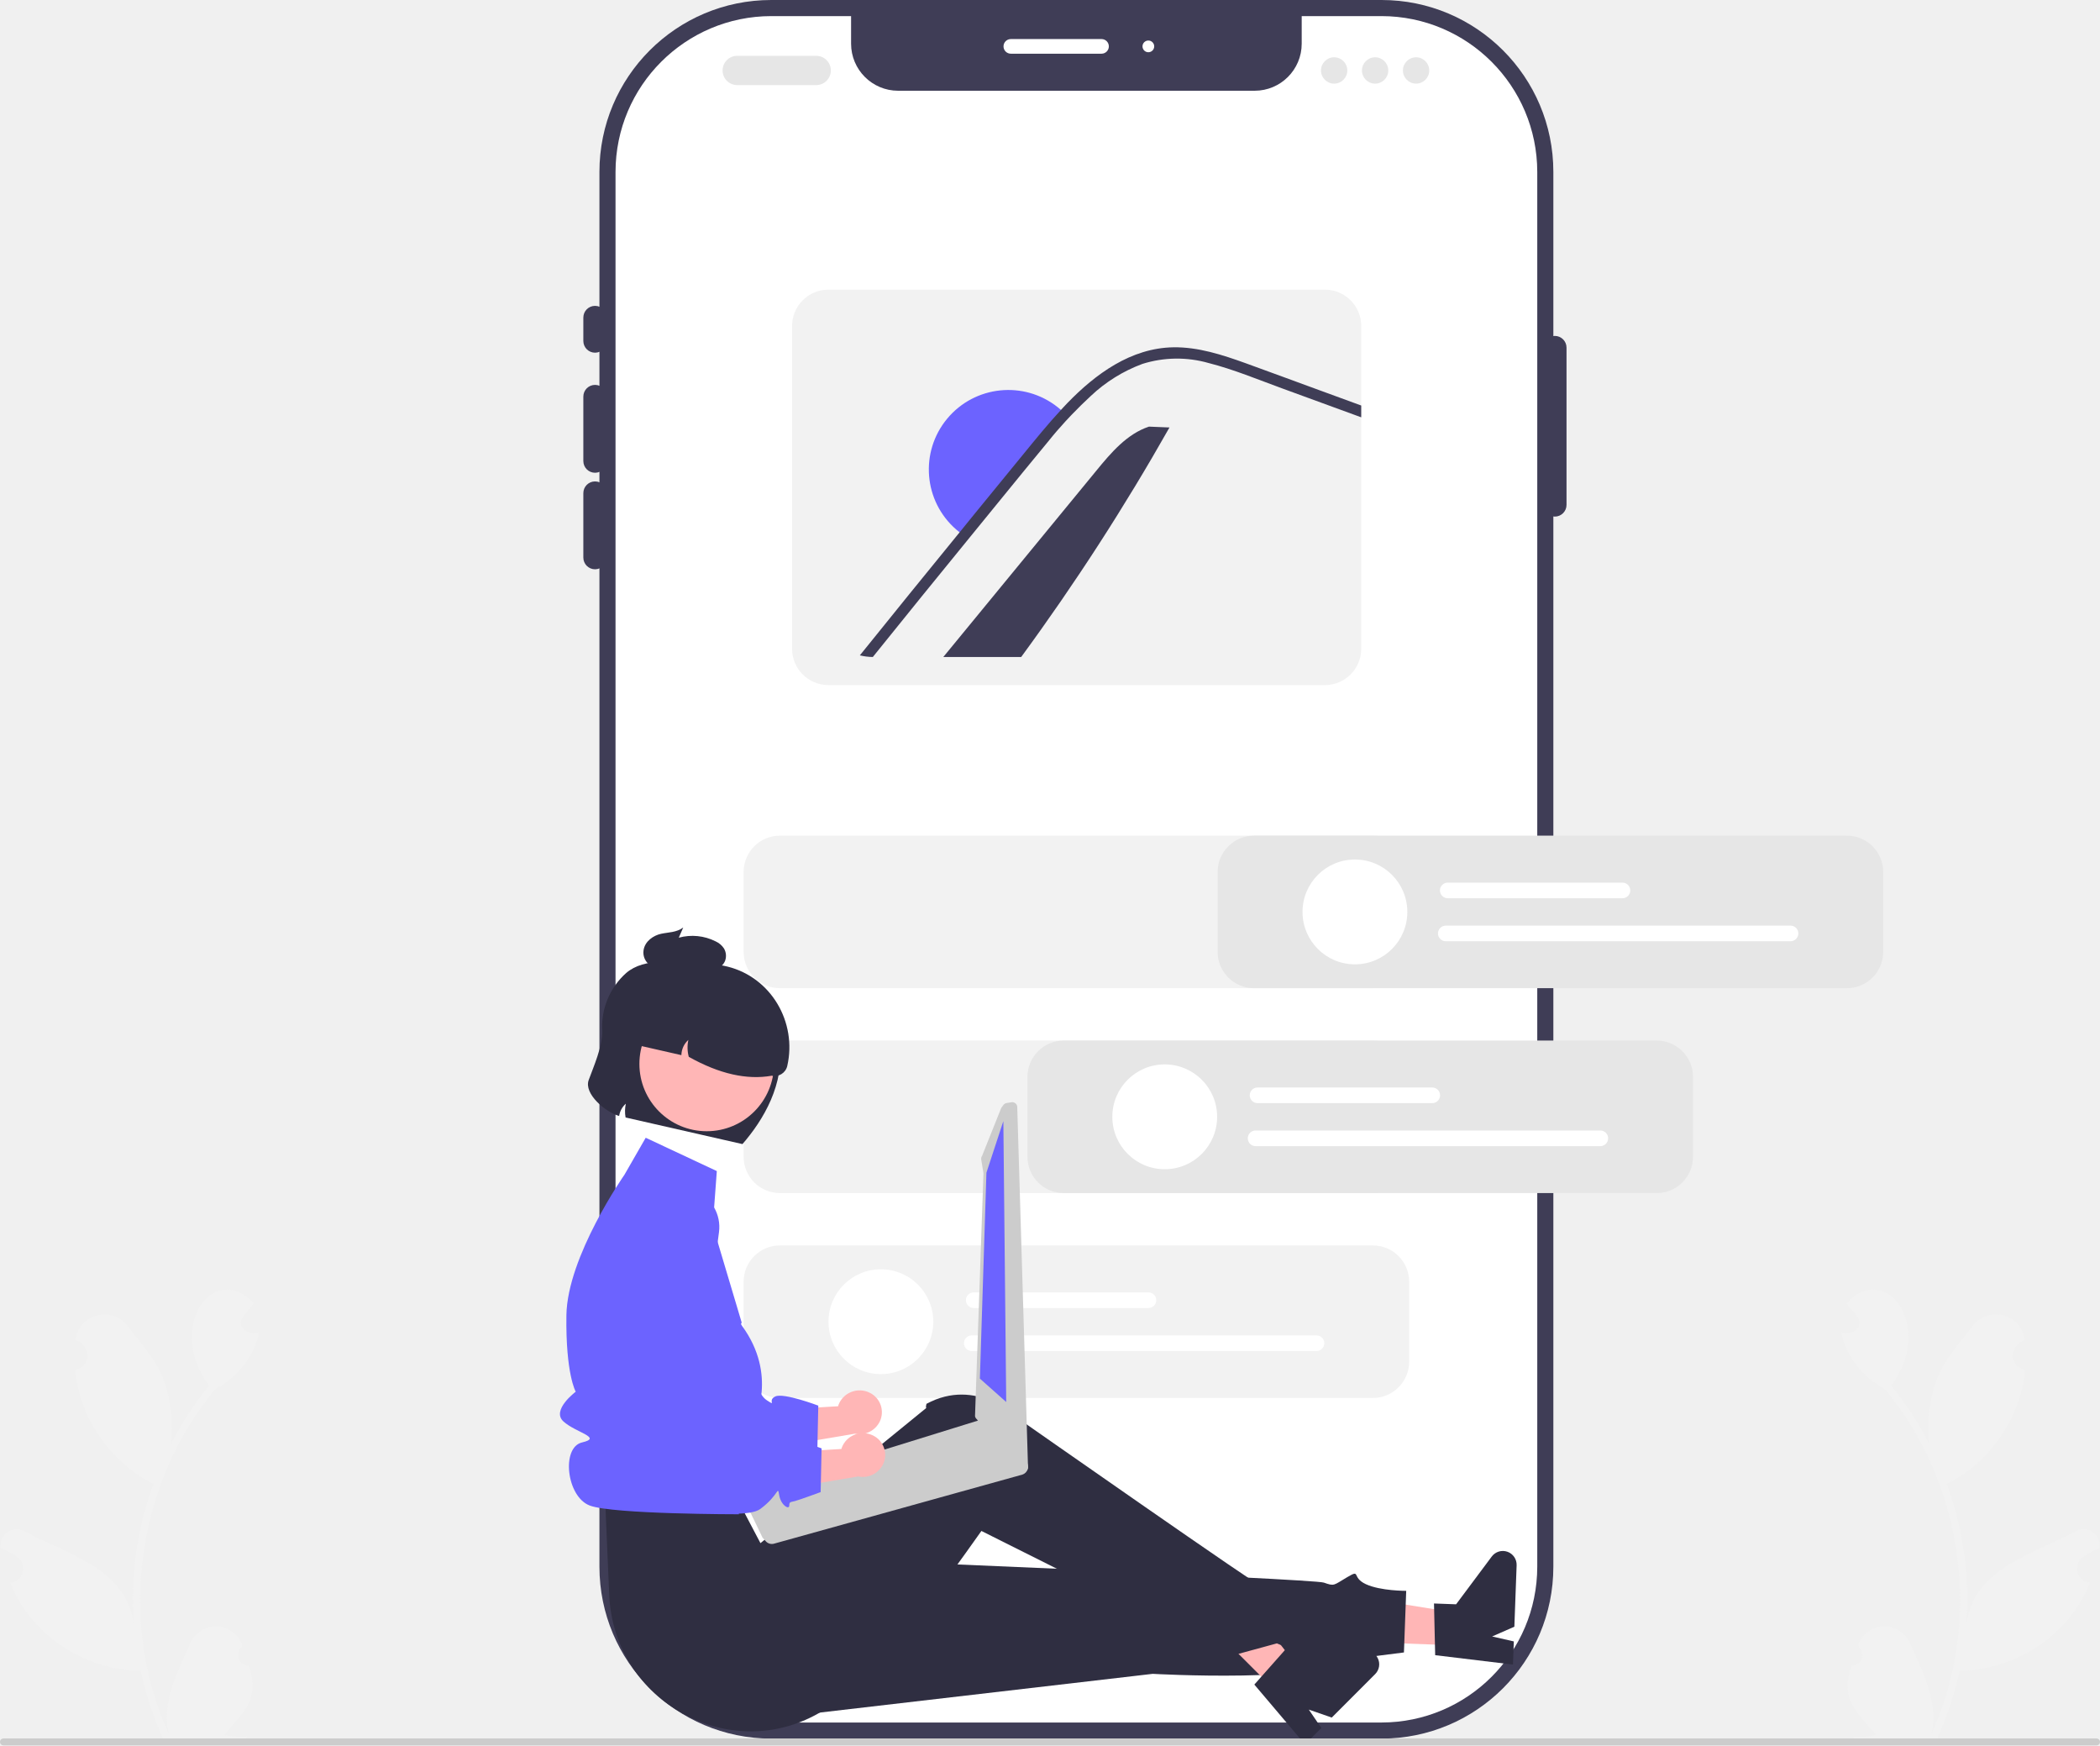
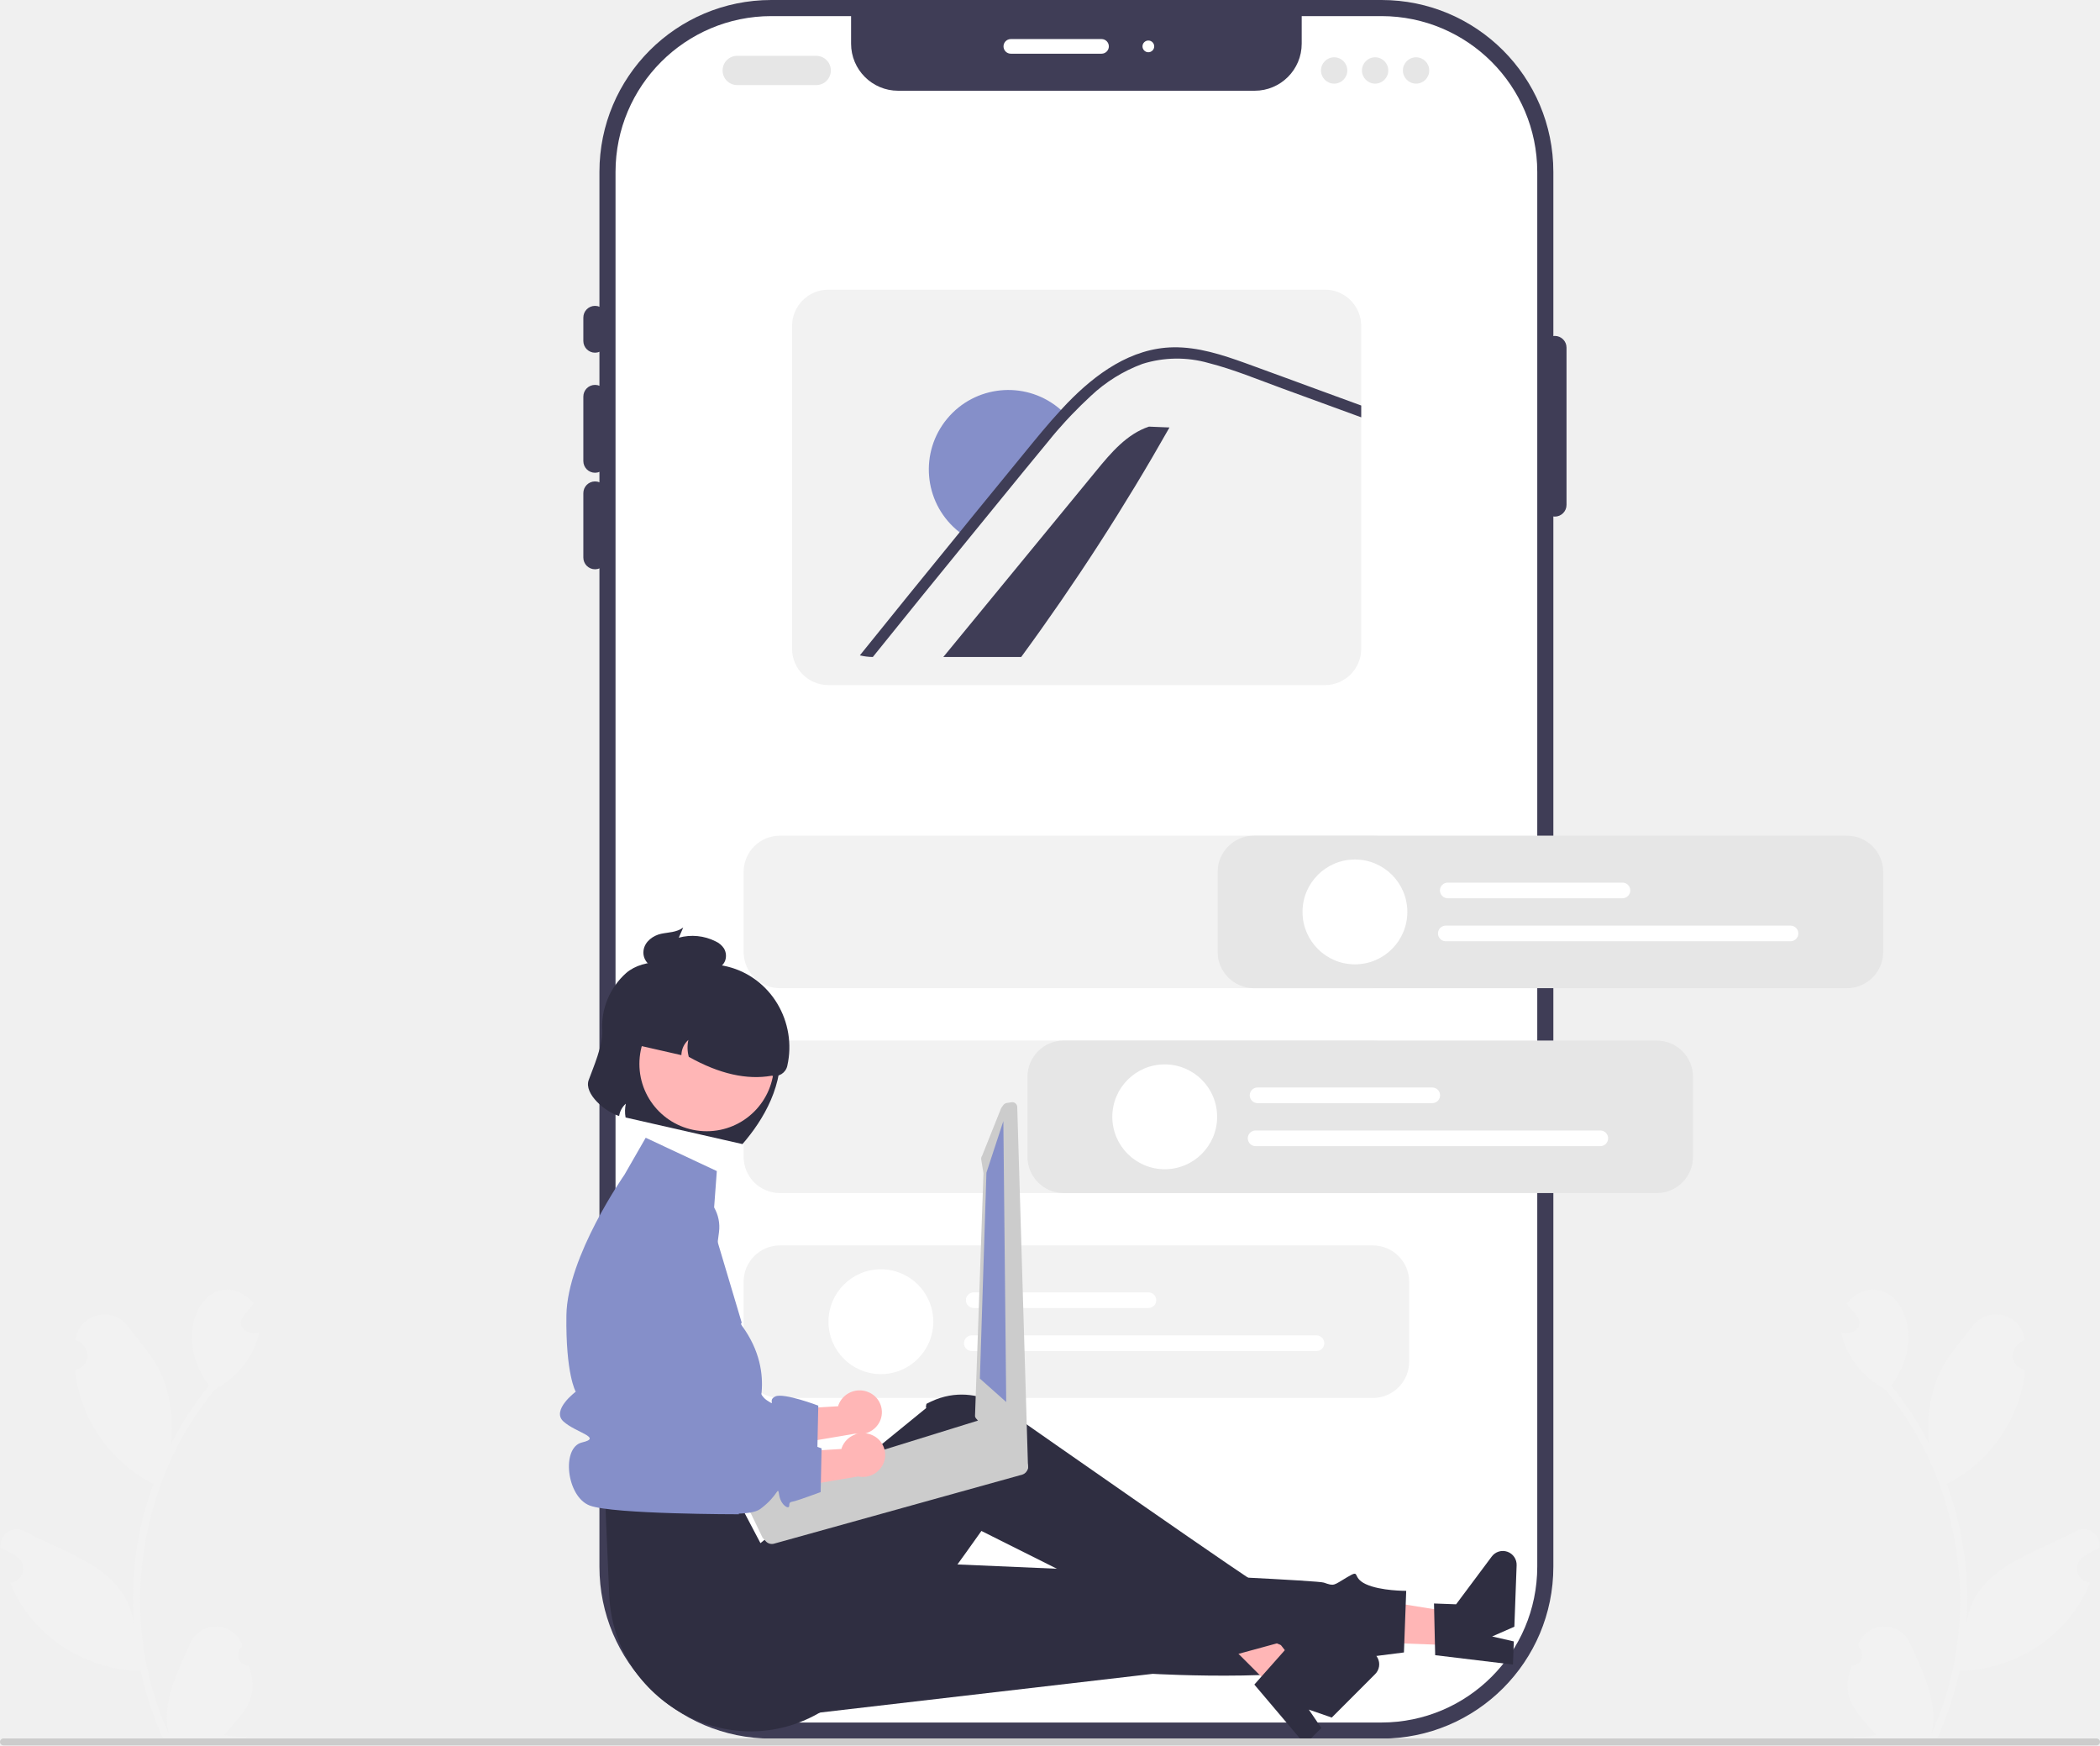
<svg xmlns="http://www.w3.org/2000/svg" data-name="Layer 1" width="717.67" height="596.329" viewBox="0 0 717.67 596.329">
  <rect x="204.855" width="326" height="594" rx="58.728" fill="#3f3d56" />
  <path d="M766.52,210.568v476.54a53.292,53.292,0,0,1-53.23,53.23h-208.54a53.292,53.292,0,0,1-53.23-53.23v-476.54a53.292,53.292,0,0,1,53.23-53.23h27.27v9.42a16.081,16.081,0,0,0,16.08,16.08h121.84a16.081,16.081,0,0,0,16.08-16.08v-9.42h27.27A53.292,53.292,0,0,1,766.52,210.568Z" transform="translate(-241.165 -151.8354)" fill="#fff" />
  <path d="M444.52,272.335a4.005,4.005,0,0,1-4-4v-8a4,4,0,0,1,8,0v8A4.005,4.005,0,0,1,444.52,272.335Z" transform="translate(-241.165 -151.8354)" fill="#3f3d56" />
  <path d="M444.52,313.357a4.005,4.005,0,0,1-4-4V287.335a4,4,0,0,1,8,0v22.021A4.005,4.005,0,0,1,444.52,313.357Z" transform="translate(-241.165 -151.8354)" fill="#3f3d56" />
  <path d="M444.52,346.335a4.005,4.005,0,0,1-4-4V320.314a4,4,0,0,1,8,0v22.021A4.005,4.005,0,0,1,444.52,346.335Z" transform="translate(-241.165 -151.8354)" fill="#3f3d56" />
  <path d="M772.52,328.335a4.005,4.005,0,0,1-4-4V270.602a4,4,0,0,1,8,0v53.733A4.005,4.005,0,0,1,772.52,328.335Z" transform="translate(-241.165 -151.8354)" fill="#3f3d56" />
  <path d="M617.612,170.181h-31a2.5,2.5,0,0,1,0-5h31a2.5,2.5,0,0,1,0,5Z" transform="translate(-241.165 -151.8354)" fill="#fff" />
  <circle cx="392.447" cy="15.846" r="2" fill="#fff" />
  <path d="M873.917,720.853a3.564,3.564,0,0,0,2.524-6.201c-.093-.356-.16-.612-.253-.968a9.575,9.575,0,0,1,17.749-.336c4.318,9.846,9.881,20.028,7.267,30.943,17.594-38.227,11.037-85.508-15.81-117.8-7.374-3.971-13.387-11.093-15.014-19.414,3.642,1.195,8.14-1.8,5.374-5.598-1.197-1.45-2.405-2.889-3.602-4.339,13.65-14.818,30.301,8.108,15.31,28.074a114.265,114.265,0,0,1,13.024,19.951,48.043,48.043,0,0,1,2.656-22.342c2.682-6.649,7.775-12.276,12.252-18.044,5.443-7.029,16.813-3.918,17.639,4.928-5.069,1.72-5.659,9.071.166,10.02-1.367,16.483-11.982,31.721-26.732,39.085a114.71,114.71,0,0,1,6.725,47.885c2.435-19.011,22.771-23.812,36.944-31.494a5.549,5.549,0,0,1,8.516,5.54,32.051,32.051,0,0,0-5.589,3.017,4.844,4.844,0,0,0,2.335,8.821c-7.011,17.839-25.462,29.949-44.529,30.064a117.929,117.929,0,0,1-7.701,23.201l-28.298.269c-.104-.313-.199-.637-.293-.951a32.153,32.153,0,0,0,7.826-.541c-7.008-8.139-12.407-12.274-8.483-23.767Z" transform="translate(-241.165 -151.8354)" fill="#f2f2f2" />
  <path d="M326.162,720.853a3.564,3.564,0,0,1-2.524-6.201c.093-.356.16-.612.253-.968a9.575,9.575,0,0,0-17.749-.336c-4.318,9.846-9.881,20.028-7.267,30.943-17.594-38.227-11.037-85.508,15.81-117.8,7.374-3.971,13.387-11.093,15.014-19.414-3.642,1.195-8.14-1.8-5.374-5.598,1.197-1.45,2.405-2.889,3.602-4.339-13.65-14.818-30.301,8.108-15.31,28.074a114.265,114.265,0,0,0-13.024,19.951,48.043,48.043,0,0,0-2.656-22.342c-2.682-6.649-7.775-12.276-12.252-18.044-5.443-7.029-16.813-3.918-17.639,4.928,5.069,1.72,5.659,9.071-.166,10.02,1.367,16.483,11.982,31.721,26.732,39.085a114.71,114.71,0,0,0-6.725,47.885c-2.435-19.011-22.771-23.812-36.944-31.494a5.549,5.549,0,0,0-8.516,5.54,32.051,32.051,0,0,1,5.589,3.017,4.844,4.844,0,0,1-2.335,8.821c7.011,17.839,25.462,29.949,44.529,30.064a117.929,117.929,0,0,0,7.701,23.201l28.298.269c.104-.313.199-.637.293-.951a32.153,32.153,0,0,1-7.826-.541c7.008-8.139,12.407-12.274,8.483-23.767Z" transform="translate(-241.165 -151.8354)" fill="#f2f2f2" />
  <path d="M520.106,180.908h-27a5,5,0,0,1,0-10h27a5,5,0,0,1,0,10Z" transform="translate(-241.165 -151.8354)" fill="#e6e6e6" />
  <circle cx="455.941" cy="24.073" r="4.5" fill="#e6e6e6" />
  <circle cx="469.941" cy="24.073" r="4.5" fill="#e6e6e6" />
  <circle cx="483.941" cy="24.073" r="4.5" fill="#e6e6e6" />
  <path d="M693.959,250.793h-169.7a12.417,12.417,0,0,0-12.4,12.4v110.31a12.417,12.417,0,0,0,12.4,12.4h169.7a12.411,12.411,0,0,0,12.4-12.4v-110.31A12.411,12.411,0,0,0,693.959,250.793Z" transform="translate(-241.165 -151.8354)" fill="#f2f2f2" />
  <path d="M640.832,297.884a791.404,791.404,0,0,1-50.682,78.42H563.538q26.146-31.853,52.332-63.706c5.008-6.114,10.443-12.52,17.955-15.005Z" transform="translate(-241.165 -151.8354)" fill="#3f3d56" />
-   <path d="M605.466,293.536c-2.776,2.892-5.435,5.901-7.939,9.026-5.513,6.638-10.948,13.335-16.402,20.013-3.397,4.154-6.794,8.308-10.152,12.462a24.789,24.789,0,0,1-3.028-2.29A27.161,27.161,0,0,1,602.651,290.974,25.035,25.035,0,0,1,605.466,293.536Z" transform="translate(-241.165 -151.8354)" fill="#6c63ff" />
+   <path d="M605.466,293.536c-2.776,2.892-5.435,5.901-7.939,9.026-5.513,6.638-10.948,13.335-16.402,20.013-3.397,4.154-6.794,8.308-10.152,12.462a24.789,24.789,0,0,1-3.028-2.29A27.161,27.161,0,0,1,602.651,290.974,25.035,25.035,0,0,1,605.466,293.536Z" transform="translate(-241.165 -151.8354)" fill="#858FC9" />
  <path d="M706.359,290.382v4.03l-1.8-.66-25.33-9.26c-8.25-3.01-16.48-6.45-25-8.62a39.402,39.402,0,0,0-22.64.29,51.95,51.95,0,0,0-17.64,10.95c-2.25,2.08-4.43,4.21-6.54,6.42-.69.73-1.38,1.46-2.06,2.19-2.04,2.22-4.01,4.49-5.88,6.84-5.51,6.64-10.95,13.34-16.4,20.01-3.4,4.16-6.8,8.31-10.16,12.46q-16.83,20.595-33.46,41.27a19.537,19.537,0,0,1-4.43-.56q16.965-21.075,34.09-42.04.39-.48.78-.96c1.34-1.67,2.71-3.35,4.07-5.02q8.535-10.455,17.08-20.89c4.14-5.06,8.25-10.14,12.71-14.94.27-.31.55-.61.84-.92.43-.46.86-.91,1.3-1.38,9.69-10.01,21.78-18.86,36.26-19.1,8.52-.13,16.75,2.57,24.67,5.42,8.53,3.09,17.03,6.23,25.55,9.35Z" transform="translate(-241.165 -151.8354)" fill="#3f3d56" />
  <path d="M710.35,629.454H507.691a12.413,12.413,0,0,1-12.399-12.399V589.742a12.413,12.413,0,0,1,12.399-12.399H710.35a12.413,12.413,0,0,1,12.399,12.399v27.313A12.413,12.413,0,0,1,710.35,629.454Z" transform="translate(-241.165 -151.8354)" fill="#f2f2f2" />
  <path d="M710.35,489.454H507.691a12.413,12.413,0,0,1-12.399-12.399V449.742a12.413,12.413,0,0,1,12.399-12.399H710.35a12.413,12.413,0,0,1,12.399,12.399v27.313A12.413,12.413,0,0,1,710.35,489.454Z" transform="translate(-241.165 -151.8354)" fill="#f2f2f2" />
  <path d="M710.35,559.454H507.691a12.413,12.413,0,0,1-12.399-12.399V519.742a12.413,12.413,0,0,1,12.399-12.399H710.35a12.413,12.413,0,0,1,12.399,12.399v27.313A12.413,12.413,0,0,1,710.35,559.454Z" transform="translate(-241.165 -151.8354)" fill="#f2f2f2" />
  <path d="M633.641,598.724H573.93a2.671,2.671,0,0,1,0-5.342H633.641a2.671,2.671,0,0,1,0,5.342Z" transform="translate(-241.165 -151.8354)" fill="#fff" />
  <path d="M691.072,613.415H573.262a2.671,2.671,0,0,1,0-5.342h117.81a2.671,2.671,0,0,1,0,5.342Z" transform="translate(-241.165 -151.8354)" fill="#fff" />
  <circle cx="301.042" cy="451.563" r="17.909" fill="#fff" />
  <path d="M538.216,627.589a7.744,7.744,0,0,0-10.203,3.547,7.431,7.431,0,0,0-.44,1.147l-26.969,1.612-3.997,13.972,36.706-6.202a7.723,7.723,0,0,0,8.487-4.106A7.391,7.391,0,0,0,538.4,627.676Q538.309,627.631,538.216,627.589Z" transform="translate(-241.165 -151.8354)" fill="#ffb6b6" />
-   <path d="M478.687,558.67l0,0a13.373,13.373,0,0,0-18.045,9.162l-7.415,29.943,1.395,52.384s38.702,7.426,45.199,2.653,5.887-8.327,6.497-4.774,3.399,5.045,3.437,3.631.354-1.172,1.973-1.598,8.765-3.06,8.765-3.06l.32-14.935s-11.814-4.479-14.68-3.142.61,3.554-2.866,1.336-3.856-9.216-4.45-2.909-2.334,7.482-4.94,4.677-14.681-1.013-14.681-1.013l7.683-58.23A13.373,13.373,0,0,0,478.687,558.67Z" transform="translate(-241.165 -151.8354)" fill="#6c63ff" />
+   <path d="M478.687,558.67l0,0a13.373,13.373,0,0,0-18.045,9.162l-7.415,29.943,1.395,52.384s38.702,7.426,45.199,2.653,5.887-8.327,6.497-4.774,3.399,5.045,3.437,3.631.354-1.172,1.973-1.598,8.765-3.06,8.765-3.06l.32-14.935s-11.814-4.479-14.68-3.142.61,3.554-2.866,1.336-3.856-9.216-4.45-2.909-2.334,7.482-4.94,4.677-14.681-1.013-14.681-1.013l7.683-58.23A13.373,13.373,0,0,0,478.687,558.67Z" transform="translate(-241.165 -151.8354)" fill="#858FC9" />
  <polygon points="498.157 562.178 498.564 551.148 456.212 544.329 455.612 560.608 498.157 562.178" fill="#ffb6b6" />
  <path d="M731.634,717.334l-.402-17.661,7.55.279,12.189-16.327a4.719,4.719,0,0,1,8.498,2.997l-.774,20.98-7.602,3.341,7.416,1.687-.292,7.91Z" transform="translate(-241.165 -151.8354)" fill="#2f2e41" />
  <path d="M500.963,739.308,635.106,723.709s57.927,3.346,71.519-5.496l14.332-1.809.777-21.053s-8.764.065-13.803-2.283-1.537-5.221-6.341-2.396-4.297,3.164-8.011,1.866-174.05-8.261-174.05-8.261Z" transform="translate(-241.165 -151.8354)" fill="#2f2e41" />
  <polygon points="436.563 578.337 444.363 570.527 417.953 536.724 406.441 548.25 436.563 578.337" fill="#ffb6b6" />
  <path d="M669.833,727.378l11.717-13.22,5.345,5.339,20.04-3.679a4.719,4.719,0,0,1,4.192,7.977l-14.836,14.854-7.845-2.721,4.289,6.281-5.594,5.6Z" transform="translate(-241.165 -151.8354)" fill="#2f2e41" />
  <path d="M448.039,665.843l1.334,31c1.57,36.493,41.759,58.581,72.923,39.527q.862-.527,1.729-1.091s11.814-3.173,11.456-8.197,2.528-7.47,5.082-6.1S576.558,674.89,576.558,674.89s69.482,34.659,84.81,42.818l16.173-4.407s6.087,2.875,3.894-1.283-2.586-2.167-3.26-6.697-2.397-10.147-3.442-9.911-85.957-59.195-85.957-59.195-13.833-14-30.993-4.756c-.357,1.358-.052,1.405-.052,1.405l-56.684,46.189-8.009-15.211Z" transform="translate(-241.165 -151.8354)" fill="#2f2e41" />
-   <path d="M486.138,551.94l-24.304-11.39-7.276,12.661s-19.542,27.887-19.825,48.005,3.185,26.101,3.185,26.101-8.426,6.299-4.213,10.15,13.54,5.512,6.376,7.181-5.348,18.569,2.652,21.569,50.964,2.974,50.964,2.974a7.651,7.651,0,0,1,1.89-7.534c3.331-3.339,6.331-.943,3.331-6.141s-8-2.198-4-9.198,3.999-9.092,3.999-9.092,8.154-15.519-4.128-32.355c-.749-1.026-.119-1.066-.119-1.066l-9.918-33.236Z" transform="translate(-241.165 -151.8354)" fill="#6c63ff" />
+   <path d="M486.138,551.94l-24.304-11.39-7.276,12.661s-19.542,27.887-19.825,48.005,3.185,26.101,3.185,26.101-8.426,6.299-4.213,10.15,13.54,5.512,6.376,7.181-5.348,18.569,2.652,21.569,50.964,2.974,50.964,2.974a7.651,7.651,0,0,1,1.89-7.534c3.331-3.339,6.331-.943,3.331-6.141s-8-2.198-4-9.198,3.999-9.092,3.999-9.092,8.154-15.519-4.128-32.355c-.749-1.026-.119-1.066-.119-1.066l-9.918-33.236Z" transform="translate(-241.165 -151.8354)" fill="#858FC9" />
  <path d="M446.971,504.046c.206,5.134-3.03,12.407-4.623,16.793-1.703,4.689,5.679,10.913,10.405,12.276a6.989,6.989,0,0,1,2.289-4.197,11.967,11.967,0,0,0-.087,4.708l39.948,9.094c7.187-8.322,14.413-20.287,12.837-34.717a14.04,14.04,0,0,0-6.761-14l-20.195-11.931c-8.59-1.956-19.408-3.136-25.613,2.179A24.575,24.575,0,0,0,446.971,504.046Z" transform="translate(-241.165 -151.8354)" fill="#2f2e41" />
  <circle cx="241.514" cy="363.489" r="23" fill="#ffb6b6" />
  <path d="M455.734,503.036l-1.11,4.875,19.404,4.417a7.156,7.156,0,0,1,2.386-5.21,12.192,12.192,0,0,0,.139,5.785c10.464,5.872,19.896,7.952,28.354,6.455a4.431,4.431,0,0,0,5.304-3.337v0c3.403-14.947-5.512-30.225-20.386-33.935a27.997,27.997,0,0,0-34.09,20.949Z" transform="translate(-241.165 -151.8354)" fill="#2f2e41" />
  <path d="M467.079,470.871c2.559-.555,5.266-.421,7.579-2.154l-1.517,3.482a17.626,17.626,0,0,1,12.585,1.257,6.73,6.73,0,0,1,2.849,2.412,4.957,4.957,0,0,1,.375,4.269,4.641,4.641,0,0,1-2.718,2.581,8.963,8.963,0,0,1-3.326.348q-7.083-.165-14.166-.33a10.591,10.591,0,0,1-5.225-1.015,5.22,5.22,0,0,1-2.424-5.183C461.542,473.373,464.52,471.426,467.079,470.871Z" transform="translate(-241.165 -151.8354)" fill="#2f2e41" />
  <path d="M591.844,651.131a.981.981,0,0,0-.188-.173,2.012,2.012,0,0,0-.616-.482l-1.683-.901-11.173-12.405a2.806,2.806,0,0,0-2.098-.201l-.029.009-4.786,1.48-4.116,1.277-5.75,1.782L522.237,653.646l-25.745,7.971a2.785,2.785,0,0,0-1.829,3.448,2.898,2.898,0,0,0,.588,1.044l.819.912,1.718,1.914,3.981,8.25,1.105,1.233a2.775,2.775,0,0,0,2.866.804L590.554,655.638a2.824,2.824,0,0,0,1.29-4.507Z" transform="translate(-241.165 -151.8354)" fill="#ccc" />
  <path d="M586.808,528.426l-1.642.266a1.728,1.728,0,0,0-1.119.695l-.724,1.012-6.527,16.322a1.728,1.728,0,0,0-.297,1.288l.765,4.65-2.89,83.006a1.748,1.748,0,0,0,.647,1.084l12.673,16.952.296.235.638.5a1.756,1.756,0,0,0,1.147.365l1.077-.051a1.73,1.73,0,0,0,1.265-.645,1.704,1.704,0,0,0,.359-1.37L588.799,529.846a1.725,1.725,0,0,0-1.982-1.422Z" transform="translate(-241.165 -151.8354)" fill="#ccc" />
-   <polygon points="342.893 383.04 337.111 400.653 334.874 471.007 343.874 479.007 342.893 383.04" fill="#6c63ff" />
+   <polygon points="342.893 383.04 337.111 400.653 334.874 471.007 343.874 479.007 342.893 383.04" fill="#858FC9" />
  <path d="M539.345,642.192a7.744,7.744,0,0,0-10.203,3.547,7.431,7.431,0,0,0-.44,1.147l-26.969,1.612-3.997,13.972,36.706-6.202a7.723,7.723,0,0,0,8.487-4.106,7.391,7.391,0,0,0-3.401-9.883Q539.437,642.234,539.345,642.192Z" transform="translate(-241.165 -151.8354)" fill="#ffb6b6" />
-   <path d="M479.816,573.272l0,0a13.373,13.373,0,0,0-18.045,9.162l-7.415,29.943,1.395,52.384s38.702,7.426,45.199,2.653,5.887-8.327,6.497-4.774,3.399,5.045,3.437,3.631.354-1.172,1.973-1.598,8.765-3.06,8.765-3.06l.32-14.935s-11.814-4.479-14.68-3.142.61,3.554-2.866,1.336-3.856-9.216-4.45-2.909-2.334,7.482-4.94,4.677-14.681-1.013-14.681-1.013l7.683-58.23A13.373,13.373,0,0,0,479.816,573.272Z" transform="translate(-241.165 -151.8354)" fill="#6c63ff" />
+   <path d="M479.816,573.272l0,0a13.373,13.373,0,0,0-18.045,9.162l-7.415,29.943,1.395,52.384s38.702,7.426,45.199,2.653,5.887-8.327,6.497-4.774,3.399,5.045,3.437,3.631.354-1.172,1.973-1.598,8.765-3.06,8.765-3.06l.32-14.935s-11.814-4.479-14.68-3.142.61,3.554-2.866,1.336-3.856-9.216-4.45-2.909-2.334,7.482-4.94,4.677-14.681-1.013-14.681-1.013l7.683-58.23A13.373,13.373,0,0,0,479.816,573.272Z" transform="translate(-241.165 -151.8354)" fill="#858FC9" />
  <path d="M241.165,746.975a1.186,1.186,0,0,0,1.19,1.19h715.29a1.19,1.19,0,0,0,0-2.38H242.355A1.187,1.187,0,0,0,241.165,746.975Z" transform="translate(-241.165 -151.8354)" fill="#ccc" />
  <path d="M872.35,489.454H669.691a12.413,12.413,0,0,1-12.399-12.399V449.742a12.413,12.413,0,0,1,12.399-12.399H872.35a12.413,12.413,0,0,1,12.399,12.399v27.313A12.413,12.413,0,0,1,872.35,489.454Z" transform="translate(-241.165 -151.8354)" fill="#e6e6e6" />
  <path d="M795.641,458.724H735.93a2.671,2.671,0,1,1,0-5.342H795.641a2.671,2.671,0,1,1,0,5.342Z" transform="translate(-241.165 -151.8354)" fill="#fff" />
  <path d="M853.072,473.415H735.262a2.671,2.671,0,1,1,0-5.342h117.81a2.671,2.671,0,0,1,0,5.342Z" transform="translate(-241.165 -151.8354)" fill="#fff" />
  <circle cx="463.042" cy="311.563" r="17.909" fill="#fff" />
  <path d="M807.35,559.454H604.691a12.413,12.413,0,0,1-12.399-12.399V519.742a12.413,12.413,0,0,1,12.399-12.399H807.35a12.413,12.413,0,0,1,12.399,12.399v27.313A12.413,12.413,0,0,1,807.35,559.454Z" transform="translate(-241.165 -151.8354)" fill="#e6e6e6" />
  <path d="M730.641,528.724H670.93a2.671,2.671,0,1,1,0-5.342H730.641a2.671,2.671,0,0,1,0,5.342Z" transform="translate(-241.165 -151.8354)" fill="#fff" />
  <path d="M788.072,543.415H670.262a2.671,2.671,0,0,1,0-5.342h117.81a2.671,2.671,0,0,1,0,5.342Z" transform="translate(-241.165 -151.8354)" fill="#fff" />
  <circle cx="398.042" cy="381.563" r="17.909" fill="#fff" />
</svg>
